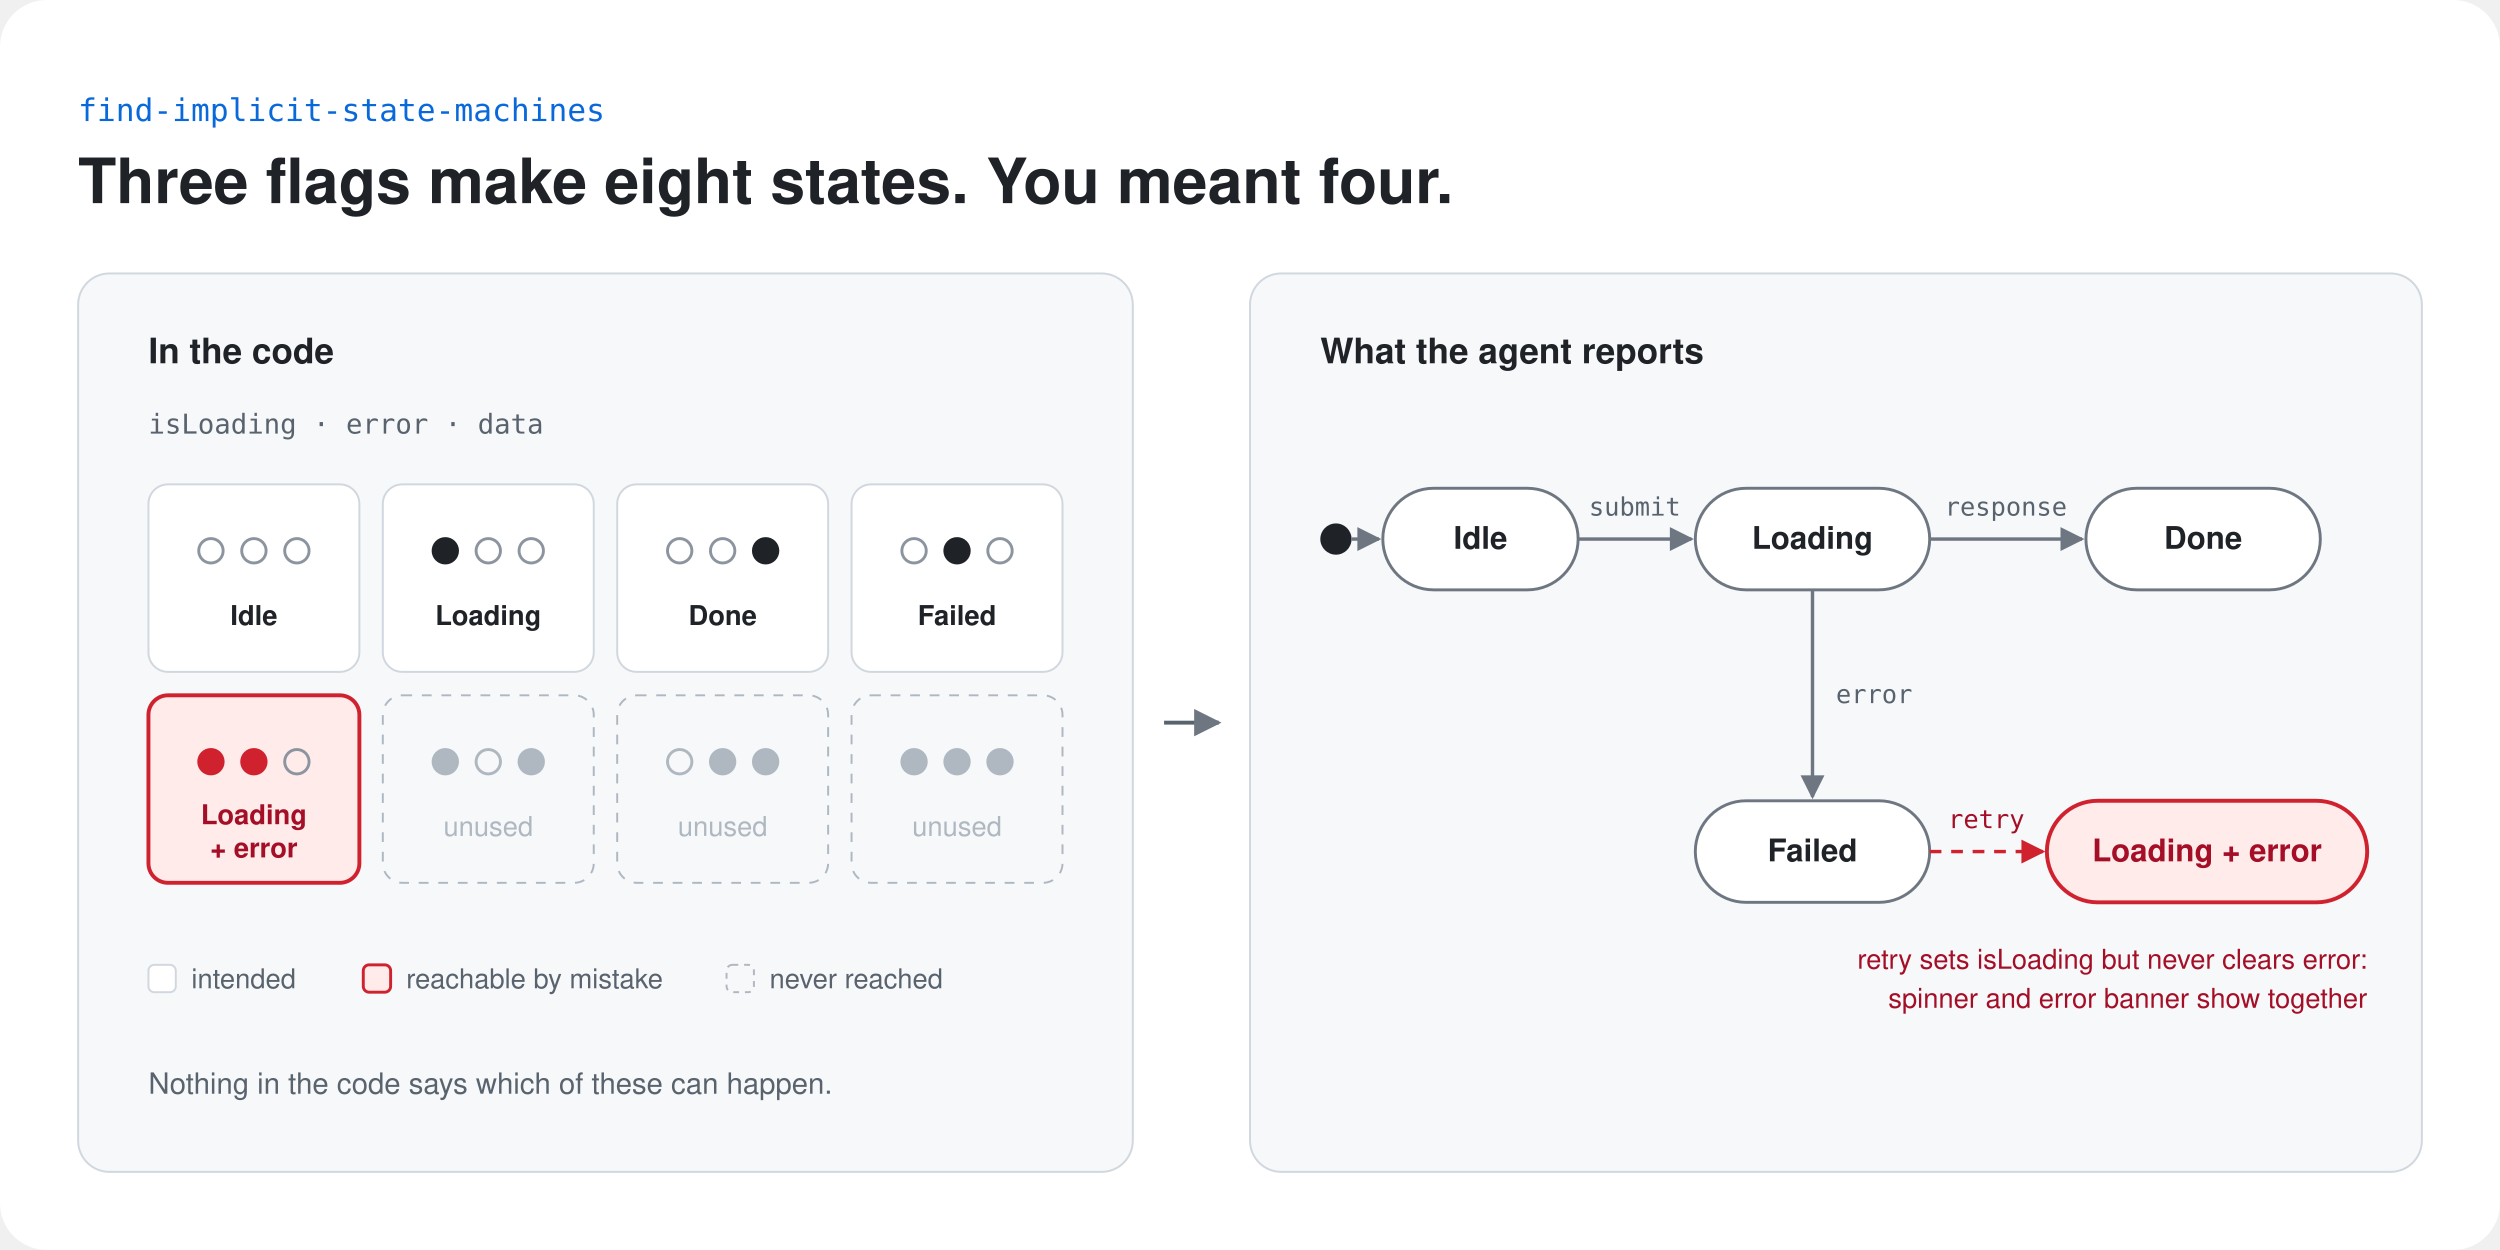
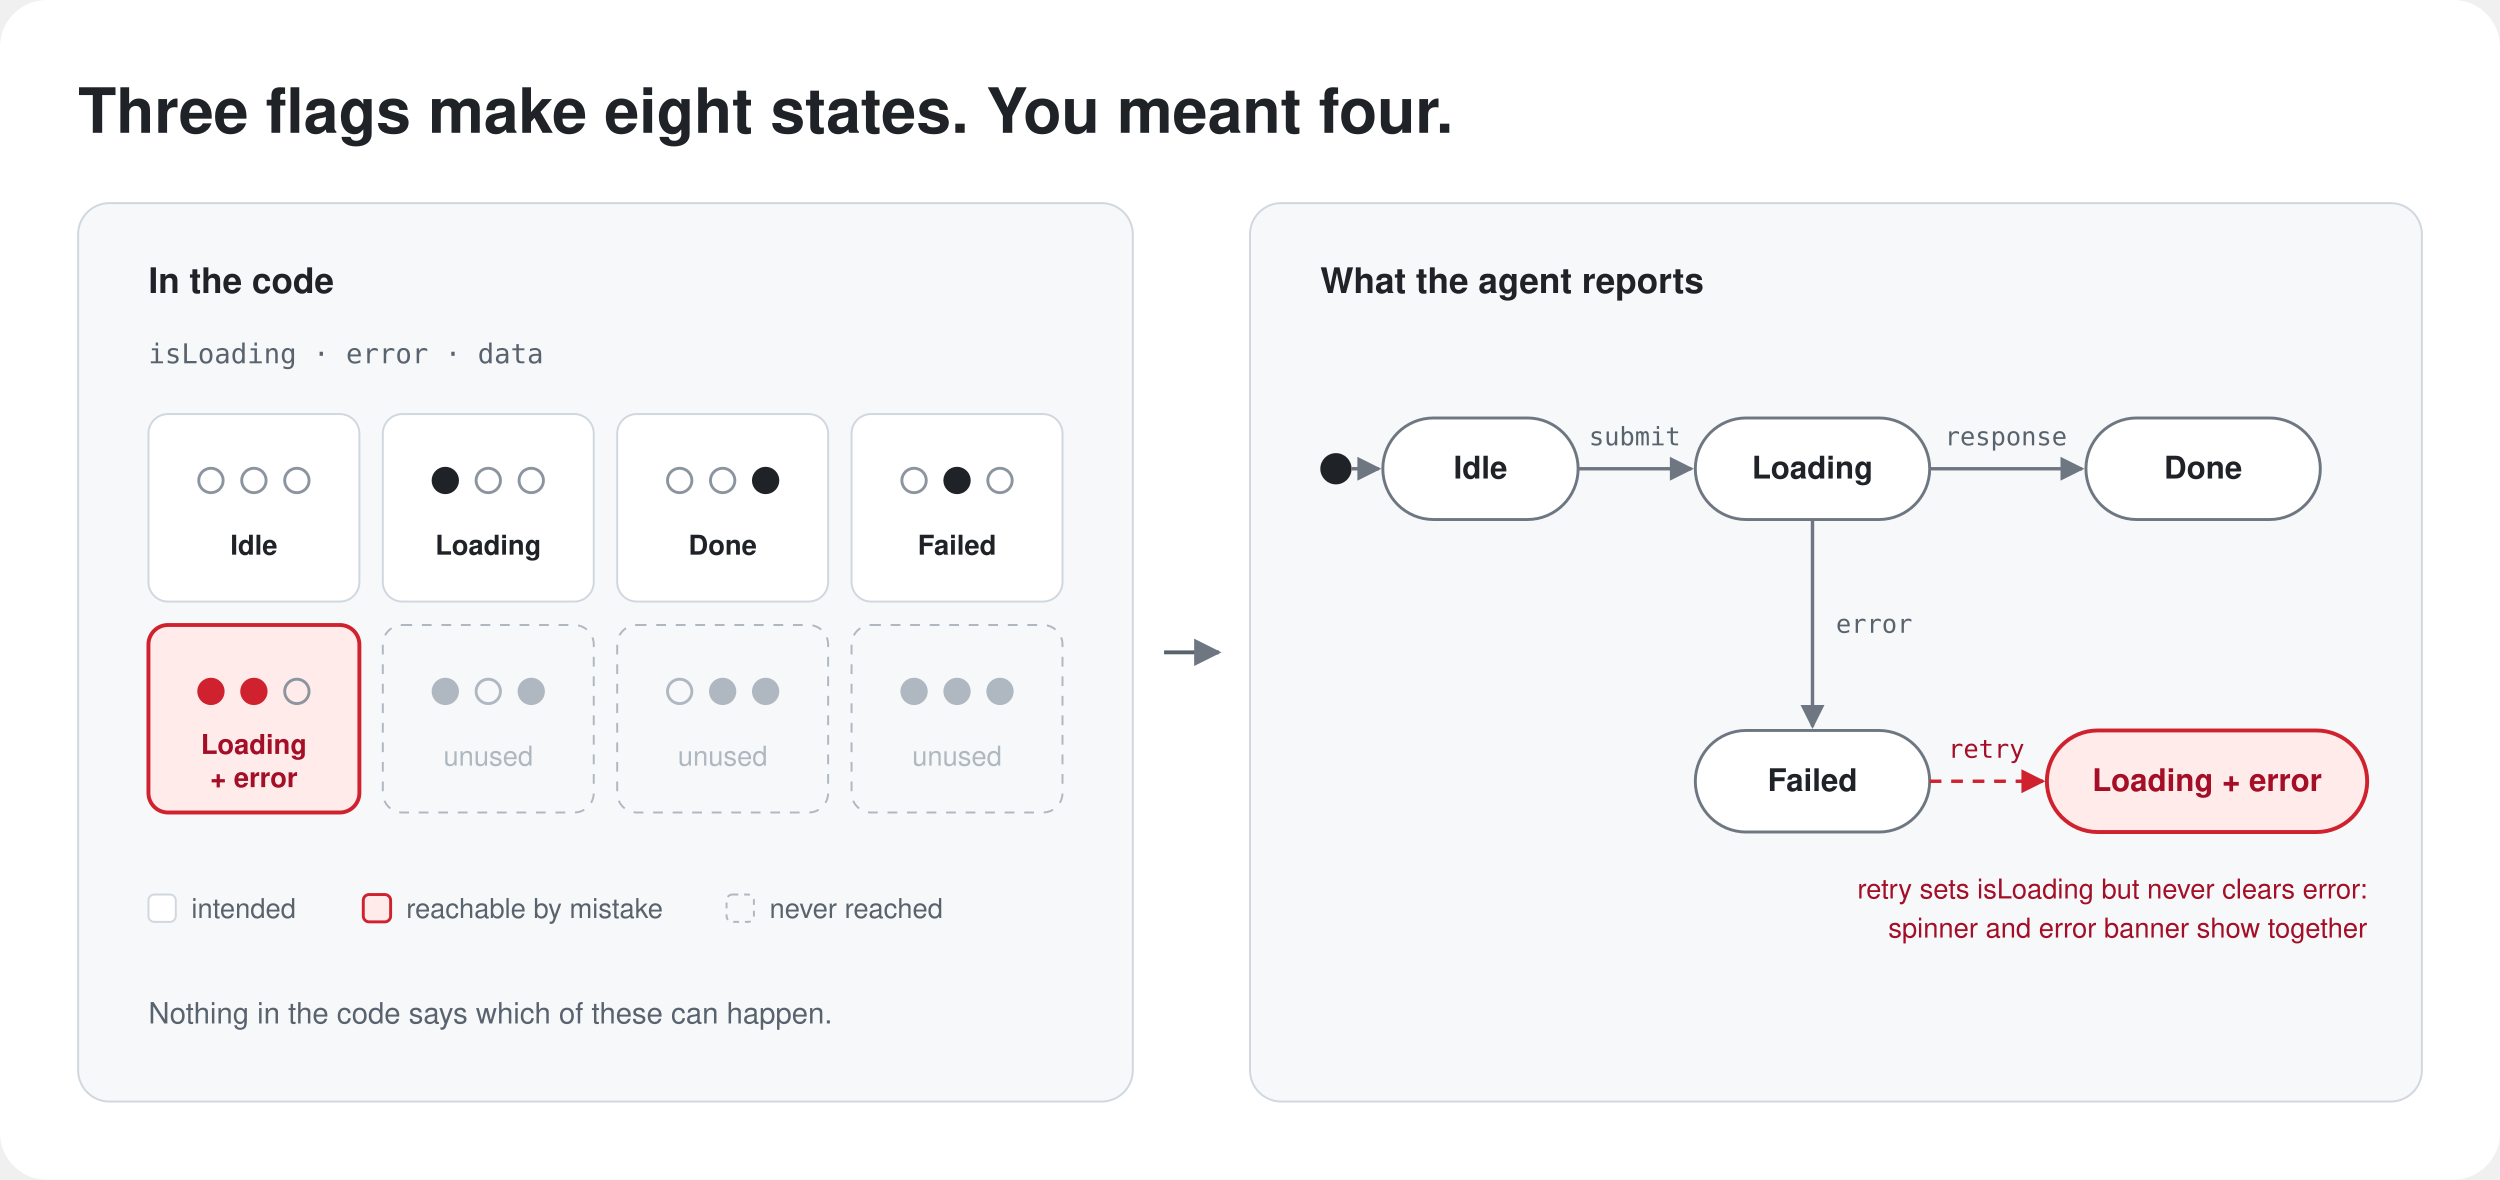
- <svg xmlns="http://www.w3.org/2000/svg" width="1280" height="640" viewBox="0 0 1280 640" font-family="-apple-system, BlinkMacSystemFont, 'Segoe UI', Helvetica, Arial, sans-serif">
+ <svg xmlns="http://www.w3.org/2000/svg" width="1280" height="604" viewBox="0 0 1280 604" font-family="-apple-system, BlinkMacSystemFont, 'Segoe UI', Helvetica, Arial, sans-serif">
  <defs>
    <marker id="arrow" viewBox="0 0 10 10" refX="9" refY="5" markerWidth="7" markerHeight="7" orient="auto-start-reverse">
      <path d="M0,0 L10,5 L0,10 z" fill="#6e7781" />
    </marker>
    <marker id="arrow-bad" viewBox="0 0 10 10" refX="9" refY="5" markerWidth="7" markerHeight="7" orient="auto-start-reverse">
      <path d="M0,0 L10,5 L0,10 z" fill="#cf222e" />
    </marker>
  </defs>
-   <rect width="1280" height="640" rx="24" fill="#ffffff" />
-   <text x="40" y="62" font-family="ui-monospace, SFMono-Regular, Menlo, Consolas, monospace" font-size="16" fill="#0969da">find-implicit-state-machines</text>
-   <text x="40" y="104" font-size="32" font-weight="600" fill="#1f2328">Three flags make eight states. You meant four.</text>
-   <rect x="40" y="140" width="540" height="460" rx="16" fill="#f6f8fa" stroke="#d0d7de" />
-   <rect x="640" y="140" width="600" height="460" rx="16" fill="#f6f8fa" stroke="#d0d7de" />
-   <path d="M596 370 L624 370" stroke="#59636e" stroke-width="2" marker-end="url(#arrow)" />
-   <text x="76" y="186" font-size="18" font-weight="600" fill="#1f2328">In the code</text>
-   <text x="76" y="222" font-family="ui-monospace, SFMono-Regular, Menlo, Consolas, monospace" font-size="14" fill="#59636e">isLoading · error · data</text>
-   <rect x="76" y="248" width="108" height="96" rx="10" fill="#ffffff" stroke="#d0d7de" />
-   <circle cx="108.0" cy="282" r="6.25" fill="none" stroke="#8c959f" stroke-width="1.5" />
-   <circle cx="130.0" cy="282" r="6.25" fill="none" stroke="#8c959f" stroke-width="1.5" />
-   <circle cx="152.0" cy="282" r="6.25" fill="none" stroke="#8c959f" stroke-width="1.5" />
-   <text x="130.0" y="320" text-anchor="middle" font-size="14" font-weight="600" fill="#1f2328">Idle</text>
-   <rect x="196" y="248" width="108" height="96" rx="10" fill="#ffffff" stroke="#d0d7de" />
-   <circle cx="228.0" cy="282" r="7" fill="#1f2328" />
-   <circle cx="250.0" cy="282" r="6.25" fill="none" stroke="#8c959f" stroke-width="1.5" />
-   <circle cx="272.0" cy="282" r="6.25" fill="none" stroke="#8c959f" stroke-width="1.5" />
-   <text x="250.0" y="320" text-anchor="middle" font-size="14" font-weight="600" fill="#1f2328">Loading</text>
-   <rect x="316" y="248" width="108" height="96" rx="10" fill="#ffffff" stroke="#d0d7de" />
-   <circle cx="348.0" cy="282" r="6.25" fill="none" stroke="#8c959f" stroke-width="1.5" />
-   <circle cx="370.0" cy="282" r="6.25" fill="none" stroke="#8c959f" stroke-width="1.5" />
-   <circle cx="392.0" cy="282" r="7" fill="#1f2328" />
-   <text x="370.0" y="320" text-anchor="middle" font-size="14" font-weight="600" fill="#1f2328">Done</text>
-   <rect x="436" y="248" width="108" height="96" rx="10" fill="#ffffff" stroke="#d0d7de" />
-   <circle cx="468.0" cy="282" r="6.25" fill="none" stroke="#8c959f" stroke-width="1.5" />
-   <circle cx="490.0" cy="282" r="7" fill="#1f2328" />
-   <circle cx="512.0" cy="282" r="6.25" fill="none" stroke="#8c959f" stroke-width="1.5" />
-   <text x="490.0" y="320" text-anchor="middle" font-size="14" font-weight="600" fill="#1f2328">Failed</text>
-   <rect x="76" y="356" width="108" height="96" rx="10" fill="#ffebe9" stroke="#cf222e" stroke-width="2" />
-   <circle cx="108.0" cy="390" r="7" fill="#cf222e" />
-   <circle cx="130.0" cy="390" r="7" fill="#cf222e" />
-   <circle cx="152.0" cy="390" r="6.25" fill="none" stroke="#8c959f" stroke-width="1.5" />
-   <text x="130.0" y="422" text-anchor="middle" font-size="14" font-weight="600" fill="#a40e26">Loading</text>
-   <text x="130.0" y="439" text-anchor="middle" font-size="14" font-weight="600" fill="#a40e26">+ error</text>
-   <rect x="196" y="356" width="108" height="96" rx="10" fill="none" stroke="#afb8c1" stroke-dasharray="5 5" />
-   <circle cx="228.0" cy="390" r="7" fill="#afb8c1" />
-   <circle cx="250.0" cy="390" r="6.25" fill="none" stroke="#afb8c1" stroke-width="1.5" />
-   <circle cx="272.0" cy="390" r="7" fill="#afb8c1" />
-   <text x="250.0" y="428" text-anchor="middle" font-size="14" font-weight="400" fill="#afb8c1">unused</text>
-   <rect x="316" y="356" width="108" height="96" rx="10" fill="none" stroke="#afb8c1" stroke-dasharray="5 5" />
-   <circle cx="348.0" cy="390" r="6.25" fill="none" stroke="#afb8c1" stroke-width="1.5" />
-   <circle cx="370.0" cy="390" r="7" fill="#afb8c1" />
-   <circle cx="392.0" cy="390" r="7" fill="#afb8c1" />
-   <text x="370.0" y="428" text-anchor="middle" font-size="14" font-weight="400" fill="#afb8c1">unused</text>
-   <rect x="436" y="356" width="108" height="96" rx="10" fill="none" stroke="#afb8c1" stroke-dasharray="5 5" />
-   <circle cx="468.0" cy="390" r="7" fill="#afb8c1" />
-   <circle cx="490.0" cy="390" r="7" fill="#afb8c1" />
-   <circle cx="512.0" cy="390" r="7" fill="#afb8c1" />
-   <text x="490.0" y="428" text-anchor="middle" font-size="14" font-weight="400" fill="#afb8c1">unused</text>
-   <rect x="76" y="494" width="14" height="14" rx="3" fill="#ffffff" stroke="#d0d7de" />
-   <text x="98" y="506" font-size="14" fill="#59636e">intended</text>
-   <rect x="186" y="494" width="14" height="14" rx="3" fill="#ffebe9" stroke="#cf222e" stroke-width="1.5" />
-   <text x="208" y="506" font-size="14" fill="#59636e">reachable by mistake</text>
-   <rect x="372" y="494" width="14" height="14" rx="3" fill="none" stroke="#afb8c1" stroke-dasharray="3 3" />
-   <text x="394" y="506" font-size="14" fill="#59636e">never reached</text>
-   <text x="76" y="560" font-size="15" fill="#59636e">Nothing in the code says which of these can happen.</text>
-   <text x="676" y="186" font-size="18" font-weight="600" fill="#1f2328">What the agent reports</text>
-   <circle cx="684" cy="276" r="8" fill="#1f2328" />
-   <path d="M692 276 L706 276" fill="none" stroke="#6e7781" stroke-width="1.75" marker-end="url(#arrow)" />
-   <rect x="708" y="250" width="100" height="52" rx="26" fill="#ffffff" stroke="#6e7781" stroke-width="1.5" />
-   <text x="758.0" y="281" text-anchor="middle" font-size="16" font-weight="600" fill="#1f2328">Idle</text>
-   <path d="M808 276 L866 276" fill="none" stroke="#6e7781" stroke-width="1.75" marker-end="url(#arrow)" />
-   <text x="837" y="264" text-anchor="middle" font-family="ui-monospace, SFMono-Regular, Menlo, Consolas, monospace" font-size="13" fill="#59636e">submit</text>
-   <rect x="868" y="250" width="120" height="52" rx="26" fill="#ffffff" stroke="#6e7781" stroke-width="1.5" />
-   <text x="928.0" y="281" text-anchor="middle" font-size="16" font-weight="600" fill="#1f2328">Loading</text>
-   <path d="M988 276 L1066 276" fill="none" stroke="#6e7781" stroke-width="1.75" marker-end="url(#arrow)" />
-   <text x="1027" y="264" text-anchor="middle" font-family="ui-monospace, SFMono-Regular, Menlo, Consolas, monospace" font-size="13" fill="#59636e">response</text>
-   <rect x="1068" y="250" width="120" height="52" rx="26" fill="#ffffff" stroke="#6e7781" stroke-width="1.5" />
-   <text x="1128.0" y="281" text-anchor="middle" font-size="16" font-weight="600" fill="#1f2328">Done</text>
-   <path d="M928 302 L928 408" fill="none" stroke="#6e7781" stroke-width="1.75" marker-end="url(#arrow)" />
-   <text x="940" y="360" text-anchor="start" font-family="ui-monospace, SFMono-Regular, Menlo, Consolas, monospace" font-size="13" fill="#59636e">error</text>
-   <rect x="868" y="410" width="120" height="52" rx="26" fill="#ffffff" stroke="#6e7781" stroke-width="1.5" />
-   <text x="928.0" y="441" text-anchor="middle" font-size="16" font-weight="600" fill="#1f2328">Failed</text>
-   <path d="M988 436 L1046 436" fill="none" stroke="#cf222e" stroke-width="1.75" stroke-dasharray="6 5" marker-end="url(#arrow-bad)" />
-   <text x="1017" y="424" text-anchor="middle" font-family="ui-monospace, SFMono-Regular, Menlo, Consolas, monospace" font-size="13" fill="#a40e26">retry</text>
-   <rect x="1048" y="410" width="164" height="52" rx="26" fill="#ffebe9" stroke="#cf222e" stroke-width="2" />
-   <text x="1130.0" y="441" text-anchor="middle" font-size="16" font-weight="600" fill="#a40e26">Loading + error</text>
-   <text x="1212" y="496" text-anchor="end" font-size="14" fill="#a40e26">retry sets isLoading but never clears error:</text>
-   <text x="1212" y="516" text-anchor="end" font-size="14" fill="#a40e26">spinner and error banner show together</text>
+   <rect width="1280" height="604" rx="24" fill="#ffffff" />
+   <text x="40" y="68" font-size="32" font-weight="600" fill="#1f2328">Three flags make eight states. You meant four.</text>
+   <g transform="translate(0,-36)">
+     <rect x="40" y="140" width="540" height="460" rx="16" fill="#f6f8fa" stroke="#d0d7de" />
+     <rect x="640" y="140" width="600" height="460" rx="16" fill="#f6f8fa" stroke="#d0d7de" />
+     <path d="M596 370 L624 370" stroke="#59636e" stroke-width="2" marker-end="url(#arrow)" />
+     <text x="76" y="186" font-size="18" font-weight="600" fill="#1f2328">In the code</text>
+     <text x="76" y="222" font-family="ui-monospace, SFMono-Regular, Menlo, Consolas, monospace" font-size="14" fill="#59636e">isLoading · error · data</text>
+     <rect x="76" y="248" width="108" height="96" rx="10" fill="#ffffff" stroke="#d0d7de" />
+     <circle cx="108.0" cy="282" r="6.25" fill="none" stroke="#8c959f" stroke-width="1.5" />
+     <circle cx="130.0" cy="282" r="6.25" fill="none" stroke="#8c959f" stroke-width="1.5" />
+     <circle cx="152.0" cy="282" r="6.25" fill="none" stroke="#8c959f" stroke-width="1.5" />
+     <text x="130.0" y="320" text-anchor="middle" font-size="14" font-weight="600" fill="#1f2328">Idle</text>
+     <rect x="196" y="248" width="108" height="96" rx="10" fill="#ffffff" stroke="#d0d7de" />
+     <circle cx="228.0" cy="282" r="7" fill="#1f2328" />
+     <circle cx="250.0" cy="282" r="6.25" fill="none" stroke="#8c959f" stroke-width="1.5" />
+     <circle cx="272.0" cy="282" r="6.25" fill="none" stroke="#8c959f" stroke-width="1.5" />
+     <text x="250.0" y="320" text-anchor="middle" font-size="14" font-weight="600" fill="#1f2328">Loading</text>
+     <rect x="316" y="248" width="108" height="96" rx="10" fill="#ffffff" stroke="#d0d7de" />
+     <circle cx="348.0" cy="282" r="6.25" fill="none" stroke="#8c959f" stroke-width="1.5" />
+     <circle cx="370.0" cy="282" r="6.25" fill="none" stroke="#8c959f" stroke-width="1.5" />
+     <circle cx="392.0" cy="282" r="7" fill="#1f2328" />
+     <text x="370.0" y="320" text-anchor="middle" font-size="14" font-weight="600" fill="#1f2328">Done</text>
+     <rect x="436" y="248" width="108" height="96" rx="10" fill="#ffffff" stroke="#d0d7de" />
+     <circle cx="468.0" cy="282" r="6.25" fill="none" stroke="#8c959f" stroke-width="1.5" />
+     <circle cx="490.0" cy="282" r="7" fill="#1f2328" />
+     <circle cx="512.0" cy="282" r="6.25" fill="none" stroke="#8c959f" stroke-width="1.5" />
+     <text x="490.0" y="320" text-anchor="middle" font-size="14" font-weight="600" fill="#1f2328">Failed</text>
+     <rect x="76" y="356" width="108" height="96" rx="10" fill="#ffebe9" stroke="#cf222e" stroke-width="2" />
+     <circle cx="108.0" cy="390" r="7" fill="#cf222e" />
+     <circle cx="130.0" cy="390" r="7" fill="#cf222e" />
+     <circle cx="152.0" cy="390" r="6.25" fill="none" stroke="#8c959f" stroke-width="1.5" />
+     <text x="130.0" y="422" text-anchor="middle" font-size="14" font-weight="600" fill="#a40e26">Loading</text>
+     <text x="130.0" y="439" text-anchor="middle" font-size="14" font-weight="600" fill="#a40e26">+ error</text>
+     <rect x="196" y="356" width="108" height="96" rx="10" fill="none" stroke="#afb8c1" stroke-dasharray="5 5" />
+     <circle cx="228.0" cy="390" r="7" fill="#afb8c1" />
+     <circle cx="250.0" cy="390" r="6.25" fill="none" stroke="#afb8c1" stroke-width="1.5" />
+     <circle cx="272.0" cy="390" r="7" fill="#afb8c1" />
+     <text x="250.0" y="428" text-anchor="middle" font-size="14" font-weight="400" fill="#afb8c1">unused</text>
+     <rect x="316" y="356" width="108" height="96" rx="10" fill="none" stroke="#afb8c1" stroke-dasharray="5 5" />
+     <circle cx="348.0" cy="390" r="6.25" fill="none" stroke="#afb8c1" stroke-width="1.5" />
+     <circle cx="370.0" cy="390" r="7" fill="#afb8c1" />
+     <circle cx="392.0" cy="390" r="7" fill="#afb8c1" />
+     <text x="370.0" y="428" text-anchor="middle" font-size="14" font-weight="400" fill="#afb8c1">unused</text>
+     <rect x="436" y="356" width="108" height="96" rx="10" fill="none" stroke="#afb8c1" stroke-dasharray="5 5" />
+     <circle cx="468.0" cy="390" r="7" fill="#afb8c1" />
+     <circle cx="490.0" cy="390" r="7" fill="#afb8c1" />
+     <circle cx="512.0" cy="390" r="7" fill="#afb8c1" />
+     <text x="490.0" y="428" text-anchor="middle" font-size="14" font-weight="400" fill="#afb8c1">unused</text>
+     <rect x="76" y="494" width="14" height="14" rx="3" fill="#ffffff" stroke="#d0d7de" />
+     <text x="98" y="506" font-size="14" fill="#59636e">intended</text>
+     <rect x="186" y="494" width="14" height="14" rx="3" fill="#ffebe9" stroke="#cf222e" stroke-width="1.5" />
+     <text x="208" y="506" font-size="14" fill="#59636e">reachable by mistake</text>
+     <rect x="372" y="494" width="14" height="14" rx="3" fill="none" stroke="#afb8c1" stroke-dasharray="3 3" />
+     <text x="394" y="506" font-size="14" fill="#59636e">never reached</text>
+     <text x="76" y="560" font-size="15" fill="#59636e">Nothing in the code says which of these can happen.</text>
+     <text x="676" y="186" font-size="18" font-weight="600" fill="#1f2328">What the agent reports</text>
+     <circle cx="684" cy="276" r="8" fill="#1f2328" />
+     <path d="M692 276 L706 276" fill="none" stroke="#6e7781" stroke-width="1.75" marker-end="url(#arrow)" />
+     <rect x="708" y="250" width="100" height="52" rx="26" fill="#ffffff" stroke="#6e7781" stroke-width="1.5" />
+     <text x="758.0" y="281" text-anchor="middle" font-size="16" font-weight="600" fill="#1f2328">Idle</text>
+     <path d="M808 276 L866 276" fill="none" stroke="#6e7781" stroke-width="1.75" marker-end="url(#arrow)" />
+     <text x="837" y="264" text-anchor="middle" font-family="ui-monospace, SFMono-Regular, Menlo, Consolas, monospace" font-size="13" fill="#59636e">submit</text>
+     <rect x="868" y="250" width="120" height="52" rx="26" fill="#ffffff" stroke="#6e7781" stroke-width="1.5" />
+     <text x="928.0" y="281" text-anchor="middle" font-size="16" font-weight="600" fill="#1f2328">Loading</text>
+     <path d="M988 276 L1066 276" fill="none" stroke="#6e7781" stroke-width="1.75" marker-end="url(#arrow)" />
+     <text x="1027" y="264" text-anchor="middle" font-family="ui-monospace, SFMono-Regular, Menlo, Consolas, monospace" font-size="13" fill="#59636e">response</text>
+     <rect x="1068" y="250" width="120" height="52" rx="26" fill="#ffffff" stroke="#6e7781" stroke-width="1.5" />
+     <text x="1128.0" y="281" text-anchor="middle" font-size="16" font-weight="600" fill="#1f2328">Done</text>
+     <path d="M928 302 L928 408" fill="none" stroke="#6e7781" stroke-width="1.75" marker-end="url(#arrow)" />
+     <text x="940" y="360" text-anchor="start" font-family="ui-monospace, SFMono-Regular, Menlo, Consolas, monospace" font-size="13" fill="#59636e">error</text>
+     <rect x="868" y="410" width="120" height="52" rx="26" fill="#ffffff" stroke="#6e7781" stroke-width="1.5" />
+     <text x="928.0" y="441" text-anchor="middle" font-size="16" font-weight="600" fill="#1f2328">Failed</text>
+     <path d="M988 436 L1046 436" fill="none" stroke="#cf222e" stroke-width="1.75" stroke-dasharray="6 5" marker-end="url(#arrow-bad)" />
+     <text x="1017" y="424" text-anchor="middle" font-family="ui-monospace, SFMono-Regular, Menlo, Consolas, monospace" font-size="13" fill="#a40e26">retry</text>
+     <rect x="1048" y="410" width="164" height="52" rx="26" fill="#ffebe9" stroke="#cf222e" stroke-width="2" />
+     <text x="1130.0" y="441" text-anchor="middle" font-size="16" font-weight="600" fill="#a40e26">Loading + error</text>
+     <text x="1212" y="496" text-anchor="end" font-size="14" fill="#a40e26">retry sets isLoading but never clears error:</text>
+     <text x="1212" y="516" text-anchor="end" font-size="14" fill="#a40e26">spinner and error banner show together</text>
+   </g>
</svg>
